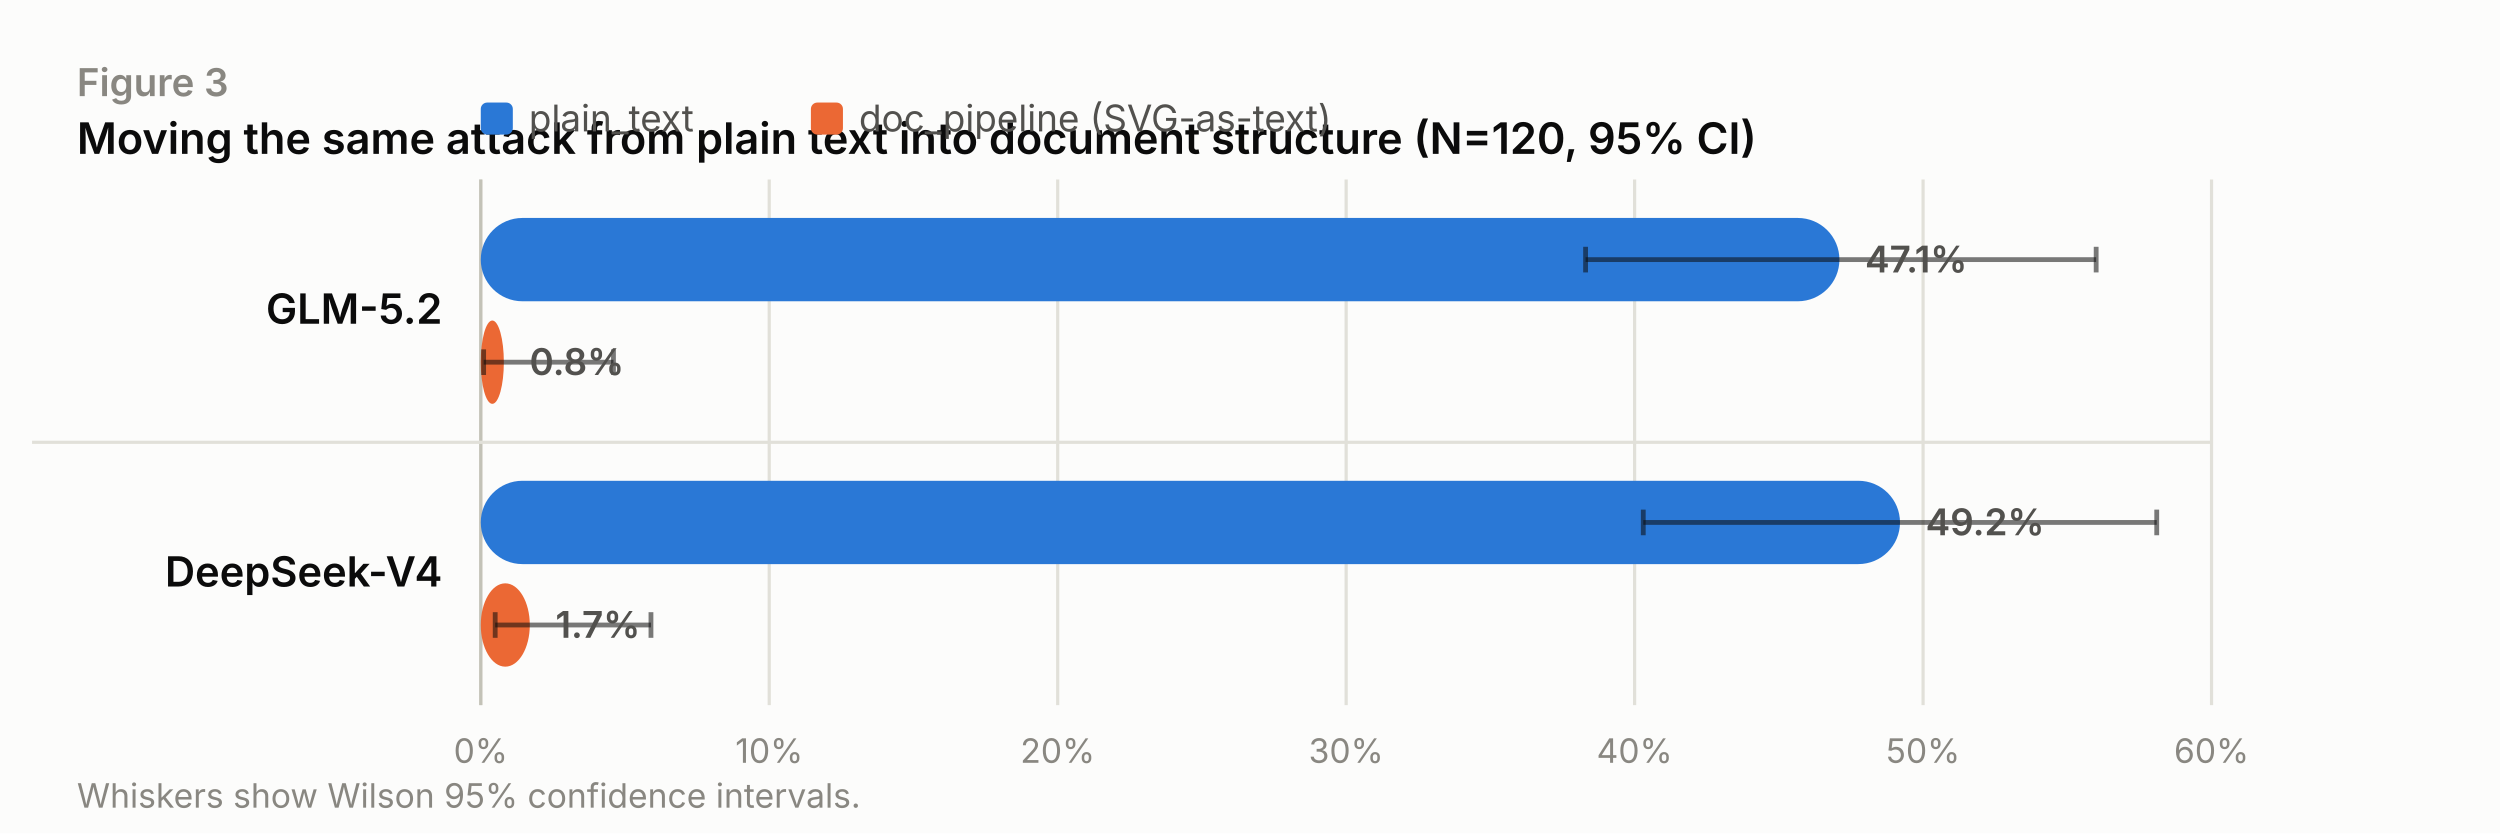
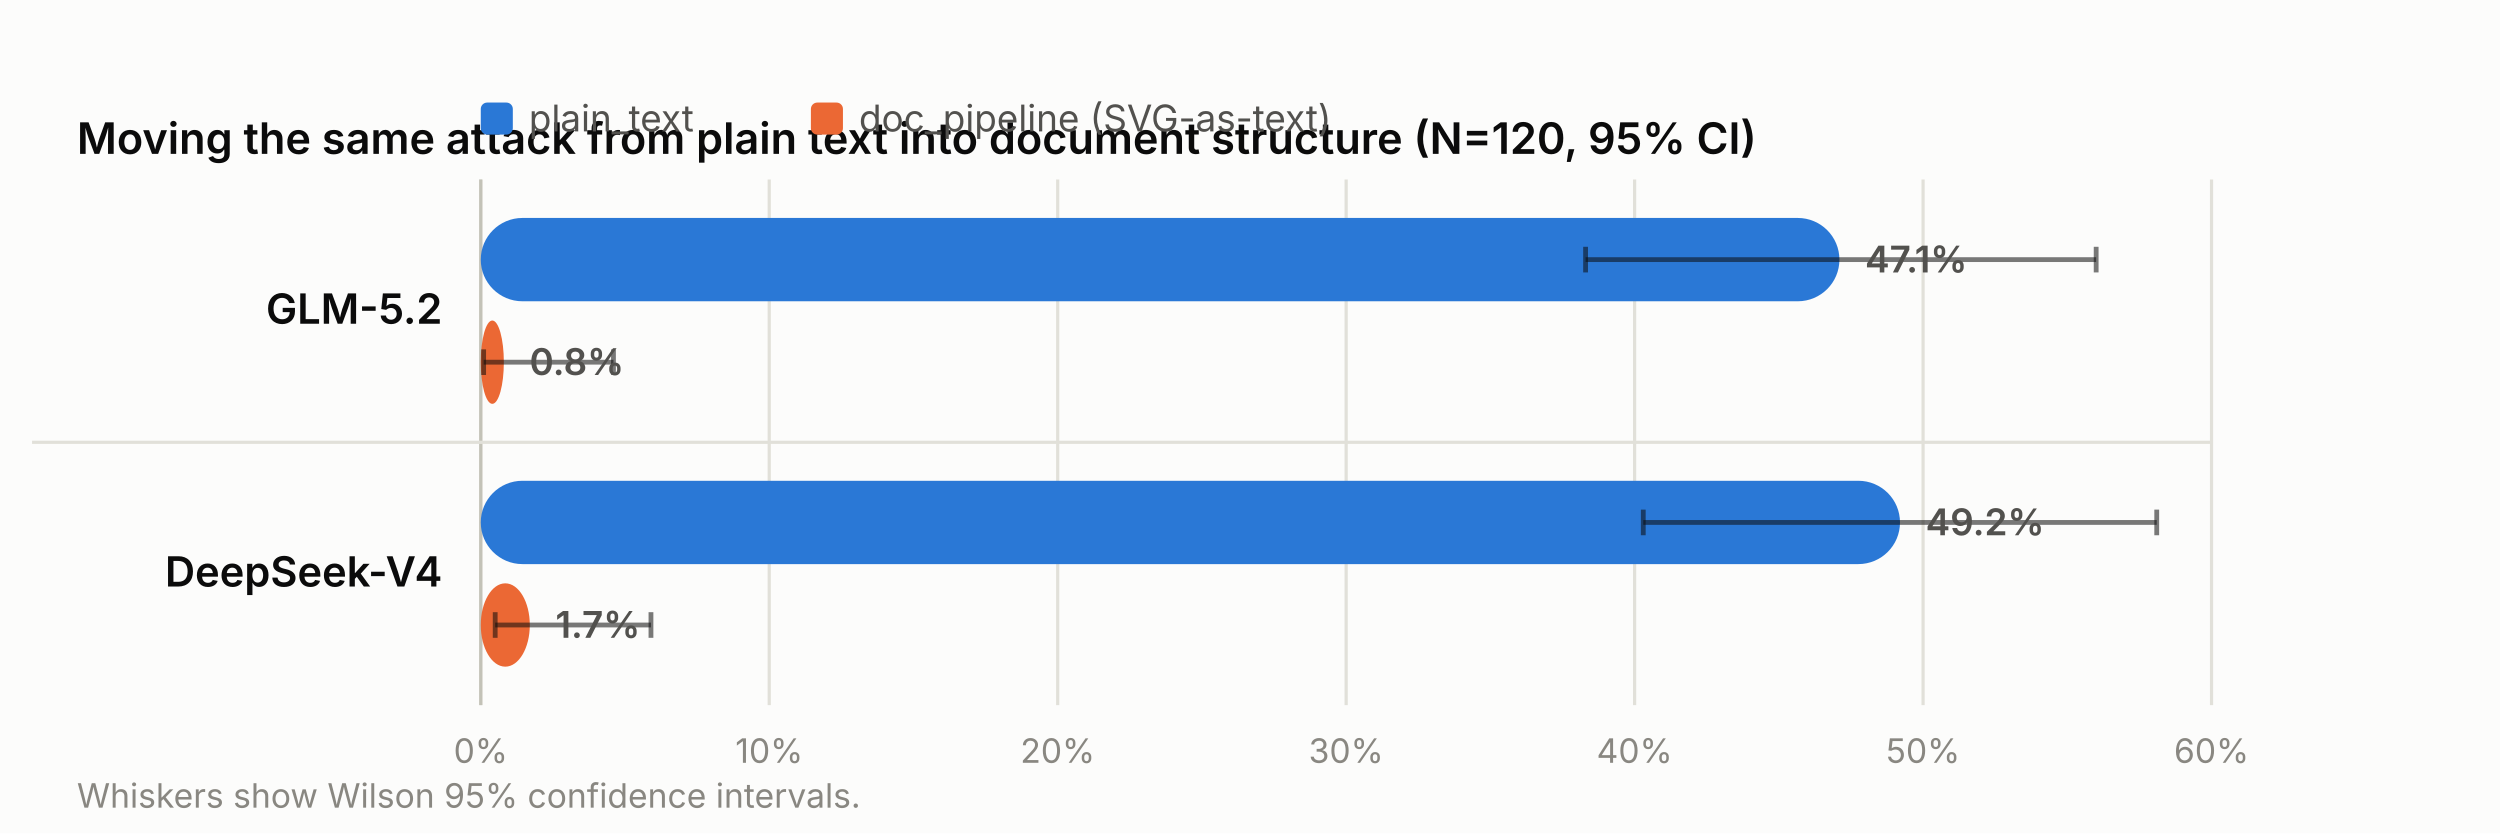
<svg xmlns="http://www.w3.org/2000/svg" width="780" height="260" viewBox="0 0 780 260" font-family="system-ui, -apple-system, 'Segoe UI', sans-serif">
  <rect width="780" height="260" fill="#fcfcfb" />
-   <text x="24" y="30" font-size="12" fill="#898781" text-anchor="start" font-weight="600">Figure 3</text>
  <text x="24" y="48" font-size="13.5" fill="#0b0b0b" text-anchor="start" font-weight="600">Moving the same attack from plain text into document structure (N=120, 95% CI)</text>
  <rect x="150" y="32" width="10" height="10" rx="2" fill="#2a78d6" />
  <text x="165" y="41" font-size="11.5" fill="#52514e" text-anchor="start" font-weight="400">plain_text</text>
  <rect x="253.0" y="32" width="10" height="10" rx="2" fill="#eb6834" />
  <text x="268.0" y="41" font-size="11.5" fill="#52514e" text-anchor="start" font-weight="400">doc_pipeline (SVG-as-text)</text>
  <line x1="150.0" y1="56" x2="150.0" y2="220" stroke="#e1e0d9" stroke-width="1" />
  <text x="150.0" y="238" font-size="10.5" fill="#898781" text-anchor="middle" font-weight="400">0%</text>
  <line x1="240.0" y1="56" x2="240.0" y2="220" stroke="#e1e0d9" stroke-width="1" />
  <text x="240.0" y="238" font-size="10.5" fill="#898781" text-anchor="middle" font-weight="400">10%</text>
  <line x1="330.0" y1="56" x2="330.0" y2="220" stroke="#e1e0d9" stroke-width="1" />
  <text x="330.0" y="238" font-size="10.5" fill="#898781" text-anchor="middle" font-weight="400">20%</text>
  <line x1="420.0" y1="56" x2="420.0" y2="220" stroke="#e1e0d9" stroke-width="1" />
  <text x="420.0" y="238" font-size="10.5" fill="#898781" text-anchor="middle" font-weight="400">30%</text>
  <line x1="510.0" y1="56" x2="510.0" y2="220" stroke="#e1e0d9" stroke-width="1" />
  <text x="510.0" y="238" font-size="10.5" fill="#898781" text-anchor="middle" font-weight="400">40%</text>
  <line x1="600.0" y1="56" x2="600.0" y2="220" stroke="#e1e0d9" stroke-width="1" />
  <text x="600.0" y="238" font-size="10.5" fill="#898781" text-anchor="middle" font-weight="400">50%</text>
  <line x1="690.0" y1="56" x2="690.0" y2="220" stroke="#e1e0d9" stroke-width="1" />
  <text x="690.0" y="238" font-size="10.5" fill="#898781" text-anchor="middle" font-weight="400">60%</text>
  <line x1="150" y1="220" x2="150" y2="56" stroke="#c3c2b7" stroke-width="1" />
  <text x="138" y="101.0" font-size="13" fill="#0b0b0b" text-anchor="end" font-weight="600">GLM-5.2</text>
  <rect x="150" y="68.0" width="423.9" height="26" rx="13.0" fill="#2a78d6" />
  <line x1="494.7" y1="81.0" x2="654.0" y2="81.0" stroke="#0b0b0b" stroke-width="1.5" opacity="0.55" />
  <line x1="494.7" y1="77.0" x2="494.7" y2="85.0" stroke="#0b0b0b" stroke-width="1.5" opacity="0.55" />
  <line x1="654.0" y1="77.0" x2="654.0" y2="85.0" stroke="#0b0b0b" stroke-width="1.5" opacity="0.55" />
  <text x="581.9" y="85.0" font-size="11.5" fill="#52514e" text-anchor="start" font-weight="600">47.1%</text>
  <rect x="150" y="100.0" width="7.2" height="26" rx="13.0" fill="#eb6834" />
  <line x1="150.9" y1="113.0" x2="191.4" y2="113.0" stroke="#0b0b0b" stroke-width="1.5" opacity="0.55" />
  <line x1="150.9" y1="109.0" x2="150.9" y2="117.0" stroke="#0b0b0b" stroke-width="1.5" opacity="0.55" />
  <line x1="191.4" y1="109.0" x2="191.4" y2="117.0" stroke="#0b0b0b" stroke-width="1.5" opacity="0.55" />
  <text x="165.2" y="117.0" font-size="11.5" fill="#52514e" text-anchor="start" font-weight="600">0.8%</text>
  <line x1="10" y1="138.0" x2="690" y2="138.0" stroke="#e1e0d9" stroke-width="1" />
  <text x="138" y="183.0" font-size="13" fill="#0b0b0b" text-anchor="end" font-weight="600">DeepSeek-V4</text>
  <rect x="150" y="150.0" width="442.8" height="26" rx="13.0" fill="#2a78d6" />
  <line x1="512.7" y1="163.0" x2="672.9" y2="163.0" stroke="#0b0b0b" stroke-width="1.5" opacity="0.55" />
  <line x1="512.7" y1="159.0" x2="512.7" y2="167.0" stroke="#0b0b0b" stroke-width="1.5" opacity="0.55" />
  <line x1="672.9" y1="159.0" x2="672.9" y2="167.0" stroke="#0b0b0b" stroke-width="1.5" opacity="0.55" />
  <text x="600.8" y="167.0" font-size="11.5" fill="#52514e" text-anchor="start" font-weight="600">49.2%</text>
  <rect x="150" y="182.0" width="15.3" height="26" rx="13.0" fill="#eb6834" />
  <line x1="154.5" y1="195.0" x2="203.1" y2="195.0" stroke="#0b0b0b" stroke-width="1.5" opacity="0.55" />
  <line x1="154.5" y1="191.0" x2="154.5" y2="199.0" stroke="#0b0b0b" stroke-width="1.5" opacity="0.55" />
  <line x1="203.1" y1="191.0" x2="203.1" y2="199.0" stroke="#0b0b0b" stroke-width="1.5" opacity="0.55" />
  <text x="173.3" y="199.0" font-size="11.5" fill="#52514e" text-anchor="start" font-weight="600">1.7%</text>
  <text x="24" y="252" font-size="10.5" fill="#898781" text-anchor="start" font-weight="400">Whiskers show Wilson 95% confidence intervals.</text>
</svg>
